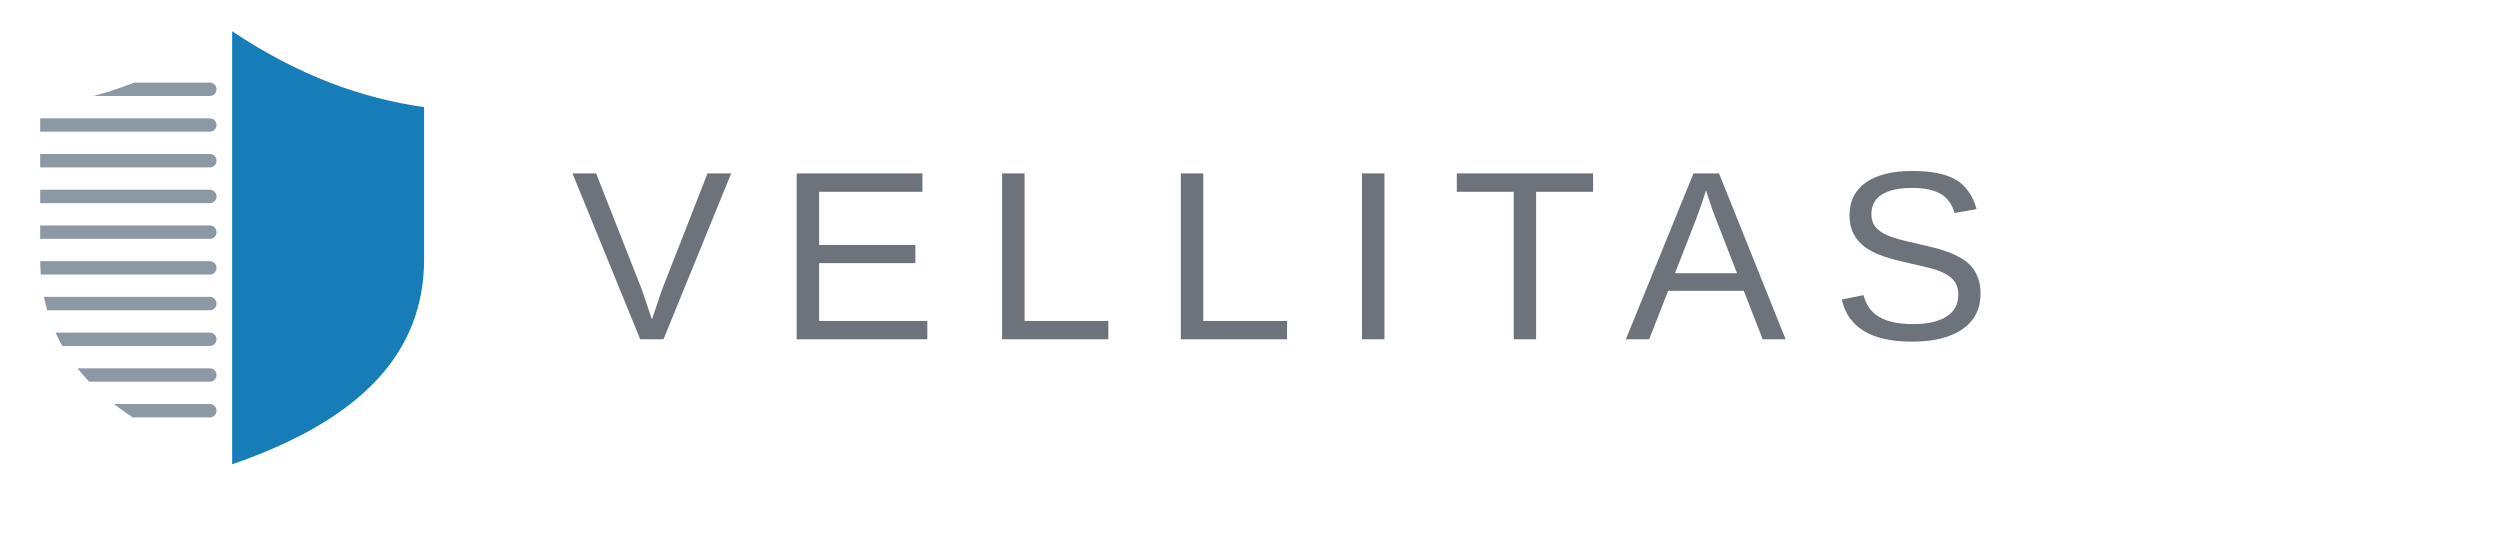
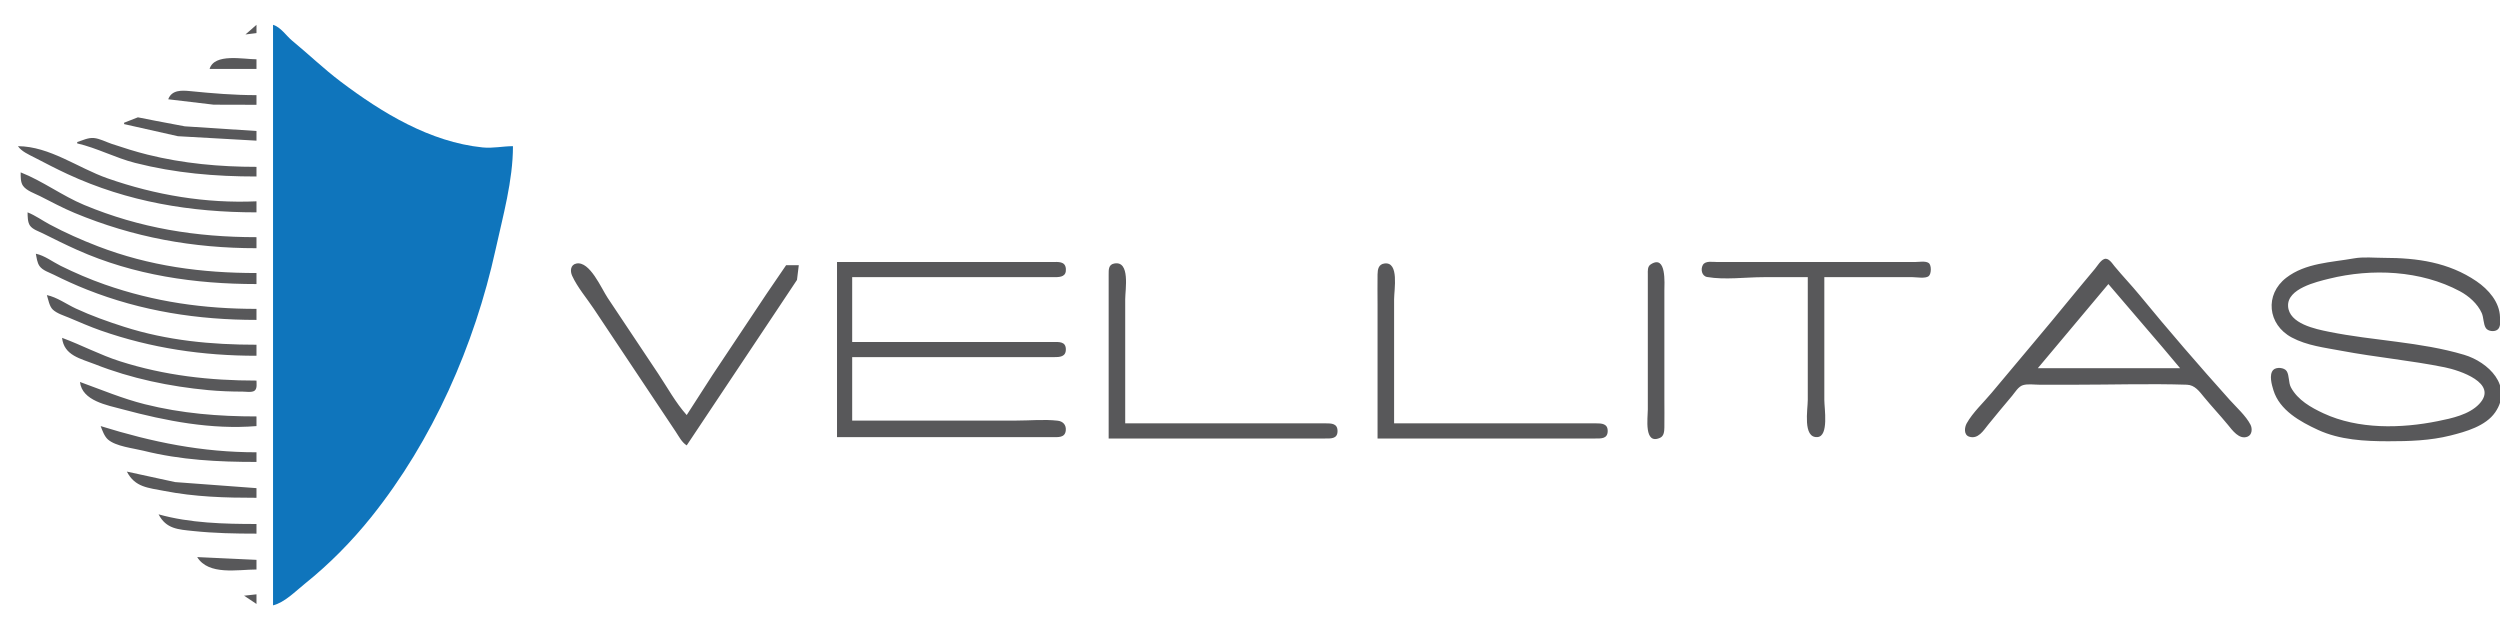
- <svg xmlns="http://www.w3.org/2000/svg" viewBox="0 0 560 120" role="img" aria-labelledby="title">
-   <defs>
-     <clipPath id="shield">
-       <path d="M52 7c15 10 29 15 43 17v34c0 21-14 36-43 46C23 94 9 79 9 58V24C23 22 37 17 52 7Z" />
-     </clipPath>
-     <clipPath id="right">
-       <rect x="52" width="48" height="112" />
-     </clipPath>
-   </defs>
-   <path d="M52 7c15 10 29 15 43 17v34c0 21-14 36-43 46C23 94 9 79 9 58V24C23 22 37 17 52 7Z" fill="#167db8" clip-path="url(#right)" />
-   <g clip-path="url(#shield)" stroke="#8c99a5" stroke-width="3" stroke-linecap="round">
-     <path d="M-4 20h51M-4 28h51M-4 36h51M-4 44h51M-4 52h51M-4 60h51M-4 68h51M-4 76h51M-4 84h51M-4 92h51" />
-   </g>
-   <text x="128" y="76" fill="#6c737b" font-family="Avenir Next,Segoe UI,Arial,sans-serif" font-size="54" font-weight="300" letter-spacing="10">VELLITAS</text>
+ <svg xmlns="http://www.w3.org/2000/svg" viewBox="70 120 1813 450" role="img" aria-labelledby="logo-title">
+   <path style="fill:#58585a; stroke:none;" d="M248 145L256 144L256 138L248 145z" />
+   <path style="fill:#0f75bc; stroke:none;" d="M268 138L268 559C276.384 556.969 284.375 548.705 291 543.389C308.836 529.077 324.891 512.833 339.194 495C383.802 439.384 414.12 370.478 429.389 301C434.72 276.742 442 250.961 442 226C434.644 226.022 427.434 227.674 420 226.917C381.791 223.022 347.023 201.788 317 179.139C304.755 169.901 293.799 159.309 282 149.611C277.533 145.939 273.658 139.67 268 138z" />
+   <path style="fill:#58585a; stroke:none;" d="M222 170L256 170L256 163C246.527 163 225.418 158.422 222 170M192 192L225 195.917L256 196L256 189C239.748 189 224.101 187.701 208 186.083C202.047 185.485 194.534 185.018 192 192M160 209L160 210L199 218.778L256 222L256 215L204 211.611L183 207.639L170 205.083L160 209M126 223L126 224C140.233 227.258 153.712 234.508 168 238.139C197.229 245.568 225.96 248 256 248L256 241C229.421 241 202.884 238.588 177 232.139C168.2 229.946 159.603 227.201 151 224.333C146.927 222.976 142.275 220.453 138 220.083C133.872 219.726 129.848 221.806 126 223M83 226C85.673 229.869 90.83 232.065 95 234.222C103 238.362 110.823 242.461 119 246.25C162.581 266.447 208.347 274 256 274L256 266C219.299 267.611 182.857 261.54 148 249.333C126.443 241.784 106.152 226.156 83 226M85 245C85.009 248.077 84.821 252.102 86.694 254.75C89.24 258.349 95.192 260.306 99 262.222C107.318 266.409 115.373 270.803 124 274.389C166.833 292.191 209.788 300 256 300L256 292C212.359 292 171.554 285.527 131 268.611C115.143 261.997 100.802 251.188 85 245M90 274C90.039 276.888 90.002 281.108 91.722 283.583C93.683 286.404 98.049 287.753 101 289.222C109.299 293.354 117.533 297.467 126 301.25C167.102 319.616 211.412 326 256 326L256 318C216.231 318 178.384 312.998 141 298.611C129.111 294.036 117.225 288.755 106 282.75C100.698 279.913 95.59 276.189 90 274M96 304C96.535 306.841 96.944 310.499 98.639 312.917C100.886 316.121 105.624 317.541 109 319.222C116.876 323.144 124.806 326.754 133 330C172.692 345.726 213.542 352 256 352L256 344C217.848 344 182.179 339.003 146 326.333C135.143 322.531 124.297 317.869 114 312.778C108.186 309.903 102.394 305.326 96 304M1596.03 307.833C1593.32 308.809 1591 312.867 1589.22 315C1583.68 321.66 1578.09 328.284 1572.61 335C1553.42 358.546 1533.66 381.651 1514.22 405C1508.41 411.977 1500.69 419.077 1496.25 427C1494.62 429.914 1494 435.359 1498.03 436.667C1504.49 438.764 1508.39 432.248 1511.81 428C1517.5 420.913 1523.4 413.982 1529.22 407C1531.31 404.492 1533.72 400.332 1537 399.333C1540.58 398.242 1545.28 399 1549 399L1575 399C1601.95 399 1629.06 398.129 1656 399C1661.7 399.184 1665.03 403.904 1668.39 408C1673.97 414.799 1680.03 421.203 1685.61 428C1688.83 431.917 1693.84 439.088 1699.92 436.667C1703.27 435.33 1703.5 430.837 1702.06 428C1698.77 421.575 1691.82 415.375 1687 410C1664.75 385.198 1642.75 359.762 1621.61 334C1615.73 326.834 1609.28 320.159 1603.39 313C1601.79 311.057 1599.13 306.715 1596.03 307.833M1777 307.389C1760.52 310.331 1741.97 310.658 1728 321.417C1712.22 333.568 1714.41 355.367 1732 364.75C1743.08 370.663 1755.82 372.088 1768 374.389C1792.9 379.094 1818.14 381.344 1843 386.389C1853.36 388.492 1882.24 397.783 1867.92 412.972C1860.6 420.724 1848.03 423.353 1838 425.389C1811.32 430.802 1780.22 431.474 1755 419.75C1745.94 415.539 1736.37 410.148 1731.42 401C1729.48 397.415 1730.34 392.313 1728.28 389.111C1726.58 386.48 1720.65 385.972 1718.5 388.333C1715.36 391.779 1717.5 399.114 1718.69 403C1723.19 417.58 1738.09 425.789 1751 431.75C1766.84 439.063 1784.89 440 1802 440C1817.13 440 1832.25 439.56 1847 435.861C1858.17 433.06 1872.61 429.036 1879.53 419C1892.68 399.914 1874.42 382.506 1857 377.306C1825.37 367.86 1791.3 367.166 1759 360.611C1749.36 358.654 1729.96 354.807 1729.31 342C1728.65 329.32 1749.84 324.407 1759 322.139C1790 314.462 1825.59 316.01 1854 331.25C1860.39 334.679 1866.75 340.29 1869.75 347C1871.2 350.25 1870.86 355.013 1872.72 357.889C1874.24 360.229 1878.58 360.768 1880.89 359.278C1883.77 357.424 1883.07 352.943 1883 350C1882.74 339.078 1874.61 329.875 1866 324C1845.78 310.202 1822.88 307 1799 307C1791.85 307 1784.05 306.13 1777 307.389M677 310L677 437L804 437L833 437C837.284 437 842.453 437.666 842.917 432C843.237 428.092 840.842 425.521 837 425.083C827.254 423.973 816.812 425 807 425L688 425L688 379L807 379L834 379C838.528 379 843.175 378.899 842.944 373C842.736 367.68 838.098 368 834 368L807 368L688 368L688 321L807 321L835 321C839.379 320.993 843.344 320.433 842.972 315C842.582 309.29 837.354 310 833 310L804 310L677 310M1381 321L1381 410C1381 416.934 1377.18 437.75 1388 436.972C1396.38 436.37 1393 416.173 1393 410L1393 321L1457 321C1459.92 321 1466.26 322.188 1468.67 320.278C1470.66 318.695 1470.85 312.25 1468.67 310.722C1466.36 309.111 1461.67 310 1459 310L1435 310L1342 310L1315 310C1311.97 310 1306.76 308.97 1304.94 312.111C1303.15 315.213 1304.08 320.21 1308.03 320.889C1320.89 323.101 1335.94 321 1349 321L1381 321M568 443L632.667 346L647.972 323L649.278 312.333L640.083 312.333L625.972 333L586.667 392L568 421C560.008 412.114 553.961 400.941 547.333 391L510.667 336C506.112 329.169 497.726 309.183 488 311.111C483.681 311.967 483.337 316.546 484.917 320C488.771 328.427 495.527 336.291 500.667 344L547.333 414L560 433C562.34 436.509 564.393 440.736 568 443M874 438L1001 438L1031 438C1035.05 438 1039.78 438.32 1039.97 433C1040.18 427.029 1035.71 427 1031 427L1004 427L886 427L886 337C886 330.092 889.831 308.809 878 311.111C873.86 311.917 874 315.551 874 319L874 341L874 438M1069 438L1197 438L1227 438C1231.01 438 1235.63 438.266 1235.89 433C1236.18 427.093 1231.53 427 1227 427L1200 427L1081 427L1081 337C1081 330.155 1084.85 309.59 1074 311.083C1069.73 311.672 1069.07 315.238 1069 319C1068.87 326.328 1069 333.67 1069 341L1069 438M1267.11 311.722C1264.64 313.317 1265 316.438 1265 319L1265 340L1265 417C1265 422.986 1262.02 442.853 1273.89 437.5C1276.74 436.212 1276.95 432.736 1277 430C1277.12 423.005 1277 415.996 1277 409L1277 331C1277 325.9 1278.74 304.233 1267.11 311.722M1599 326L1638.39 372L1651 387L1547 387L1546 387L1547 388L1599 326M1597 326L1597 326M1596 327L1596 327M1595 328L1595 328M1594 329L1594 329M1593 331L1593 329L1593 331M1592 332L1592 332M1591 333L1591 333M104 334C105.009 337.194 105.79 342.168 108.306 344.528C111.311 347.347 116.258 348.828 120 350.389C127.659 353.584 135.147 356.917 143 359.667C179.828 372.564 217.106 378 256 378L256 370C223.301 370 191.366 367.018 160 357C148.158 353.218 136.277 348.993 125 343.75C118.298 340.634 111.245 335.502 104 334M1590 334L1590 334M1589 335L1589 335M1588 337L1588 335L1588 337M1587 338L1587 338M1586 339L1586 339M1585 340L1585 340M1584 341L1584 341M1583 343L1583 341L1583 343M1582 344L1582 344M1581 345L1581 345M1580 346L1580 346M1579 347L1579 347M1578 349L1578 347L1578 349M1577 350L1577 350M1576 351L1576 351M1575 352L1575 352M1574 353L1574 353M1573 355L1573 353L1573 355M1572 356L1572 356M1571 357L1571 357M1570 358L1570 358M1569 360L1569 358L1569 360M1568 361L1568 361M1567 362L1567 362M1566 363L1566 363M1565 364L1565 364M115 365C116.428 377.934 128.588 380.078 139 384.194C165.063 394.5 193.209 400.318 221 402.917C229.18 403.681 237.789 404 246 404C248.32 404 252.721 404.822 254.667 403.278C256.629 401.72 256 398.204 256 396C222.146 396 189.42 392.355 157 382C142.515 377.374 129.15 370.221 115 365M1564 366L1564 364L1564 366M1563 367L1563 367M1562 368L1562 368M1561 369L1561 369M1560 370L1560 370M1559 372L1559 370L1559 372M1558 373L1558 373M1557 374L1557 374M1556 375L1556 375M1555 376L1555 376M1554 378L1554 376L1554 378M1553 379L1553 379M1552 380L1552 380M1551 381L1551 381M1550 382L1550 382M1549 384L1549 382L1549 384M1548 385L1548 385M1547 386L1547 386M128 397C129.514 410.712 147.756 413.842 159 416.861C190.566 425.336 223.343 431.671 256 429L256 422C228.563 422 201.724 419.847 175 413.139C158.808 409.074 143.627 402.662 128 397M143 429C144.195 432.125 145.678 436.424 148.25 438.694C153.987 443.758 166.694 445.041 174 446.861C201.248 453.65 228.058 455 256 455L256 448C216.31 448 180.795 440.726 143 429M162 462C167.862 473.399 177.435 473.733 189 476C211.352 480.381 233.281 481 256 481L256 474L197 469.611L162 462M185 493C190.5 503.635 199.265 503.952 210 505.083C225.386 506.705 240.473 507 256 507L256 500C232.597 500 207.705 499.375 185 493M213 524C221.269 537.456 242.468 533 256 533L256 526L213 524M247 552L256 558L256 551L247 552z" />
</svg>
